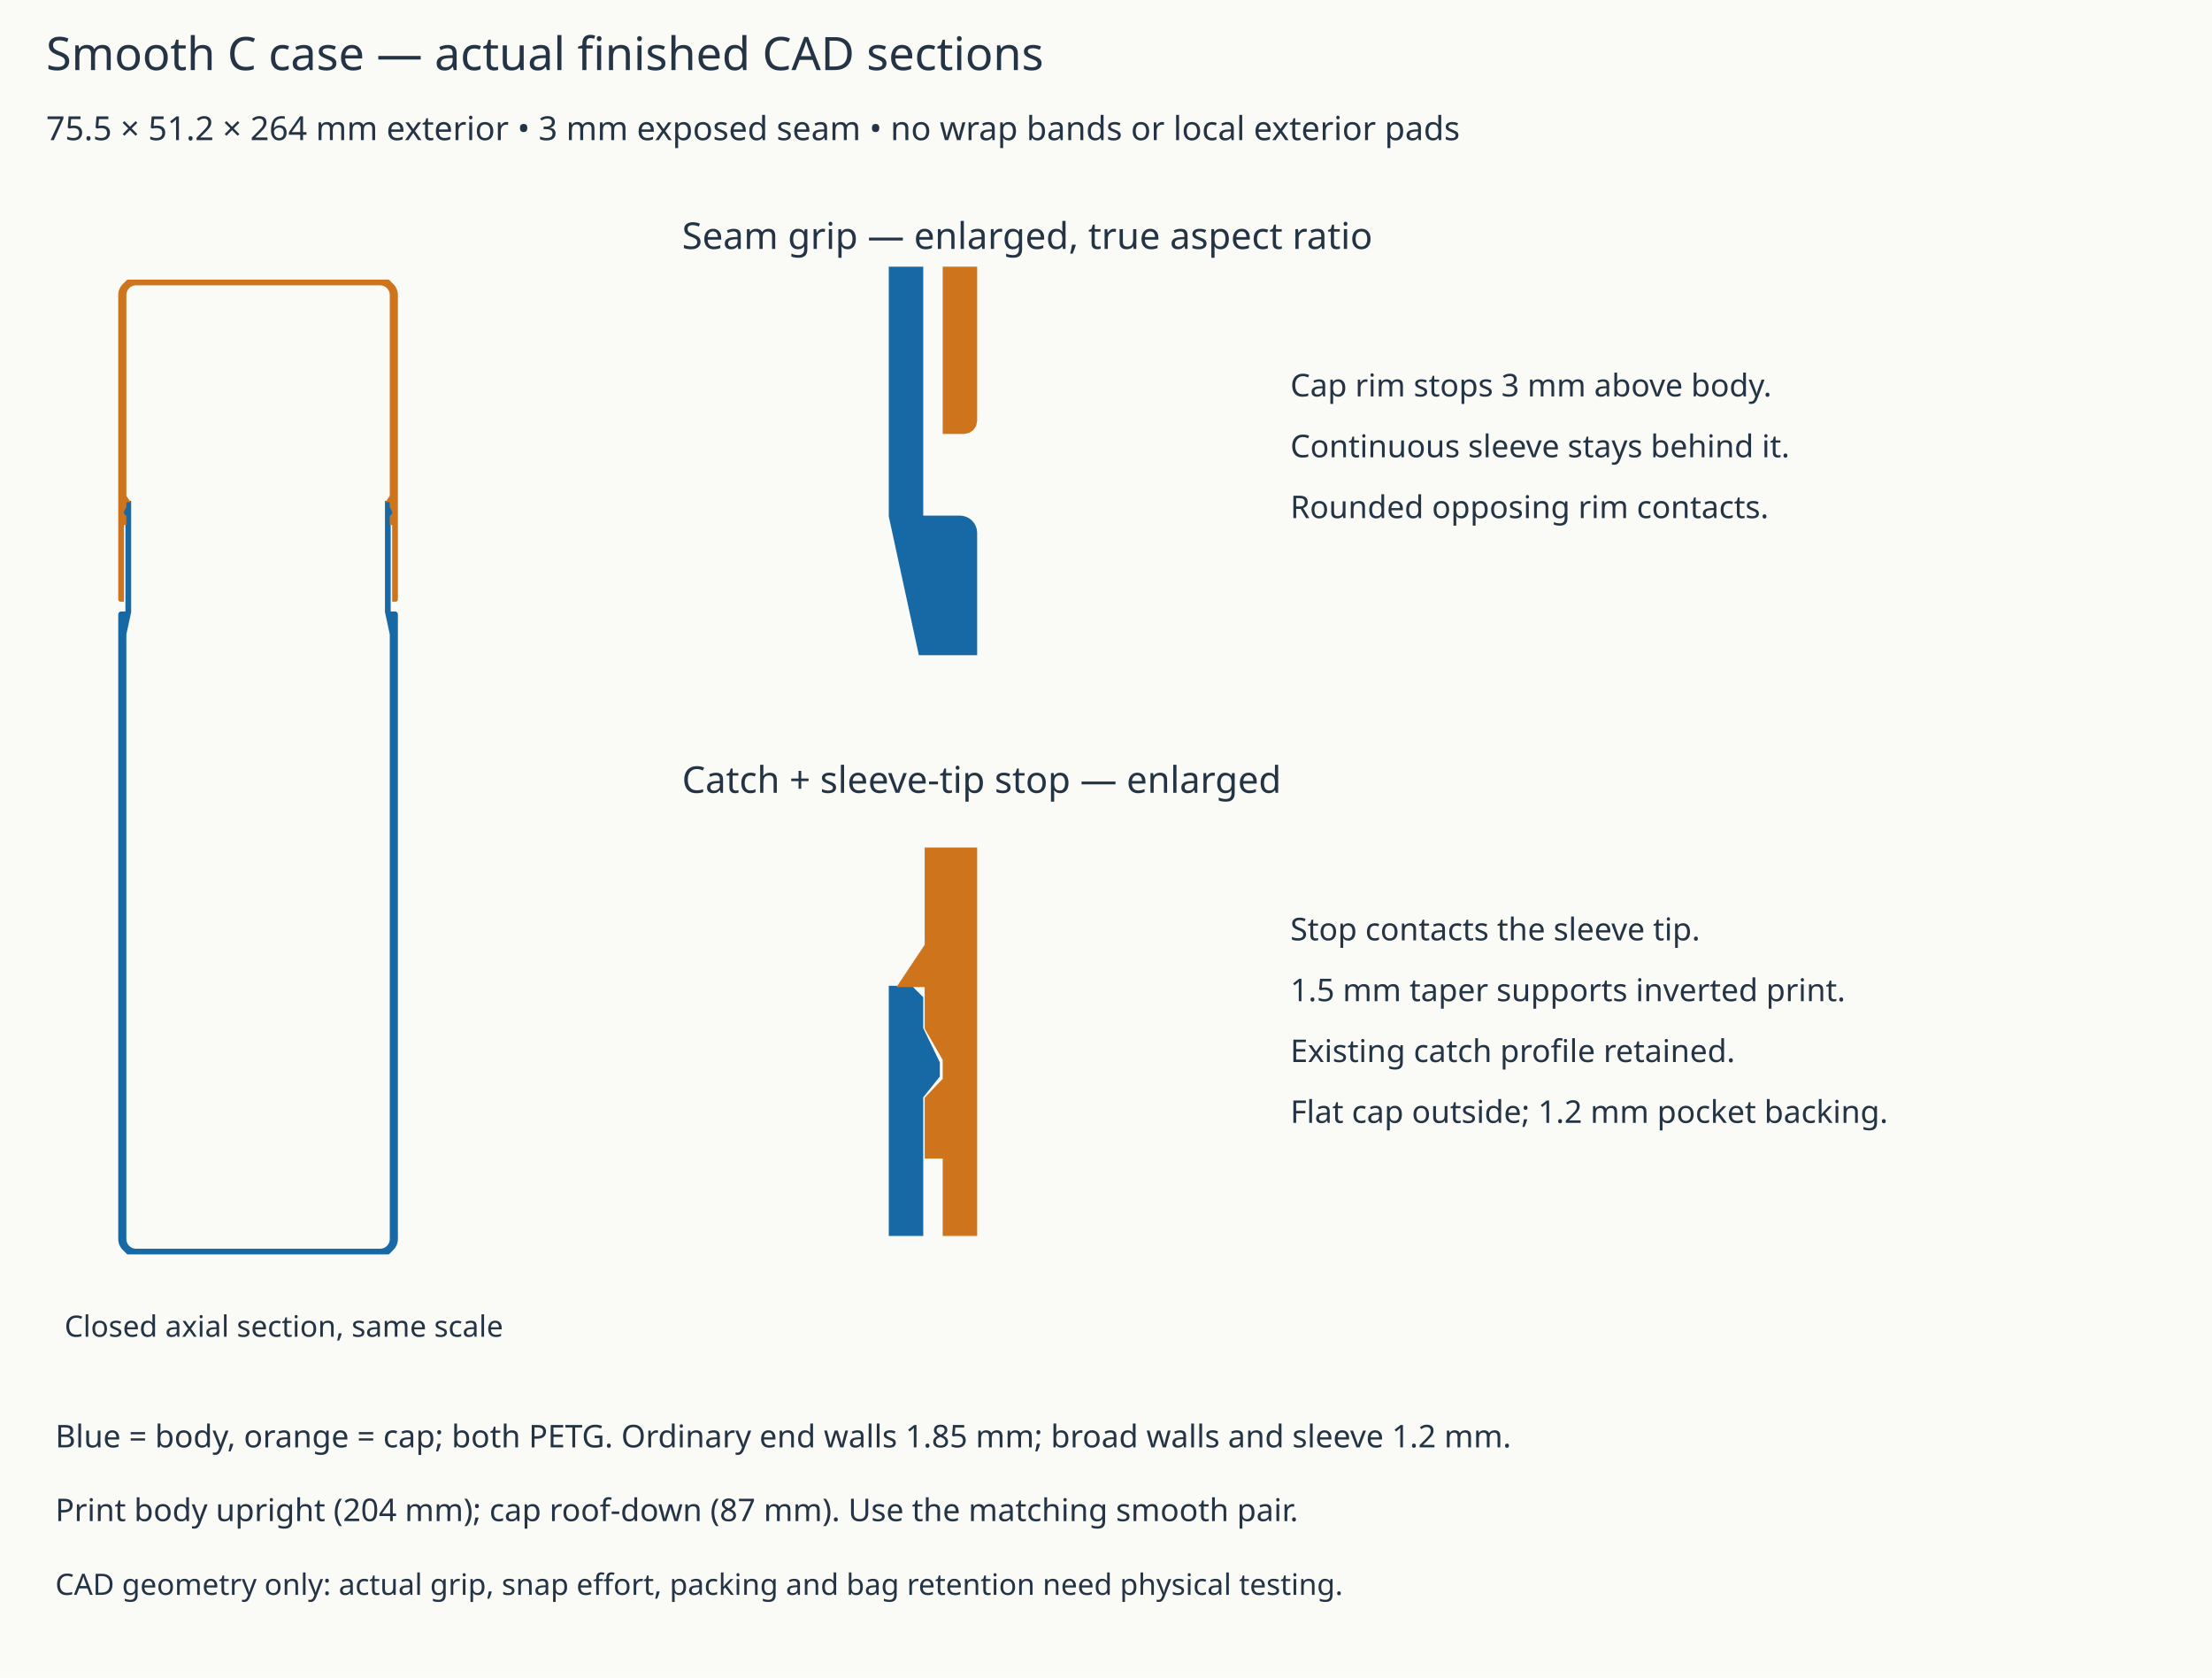
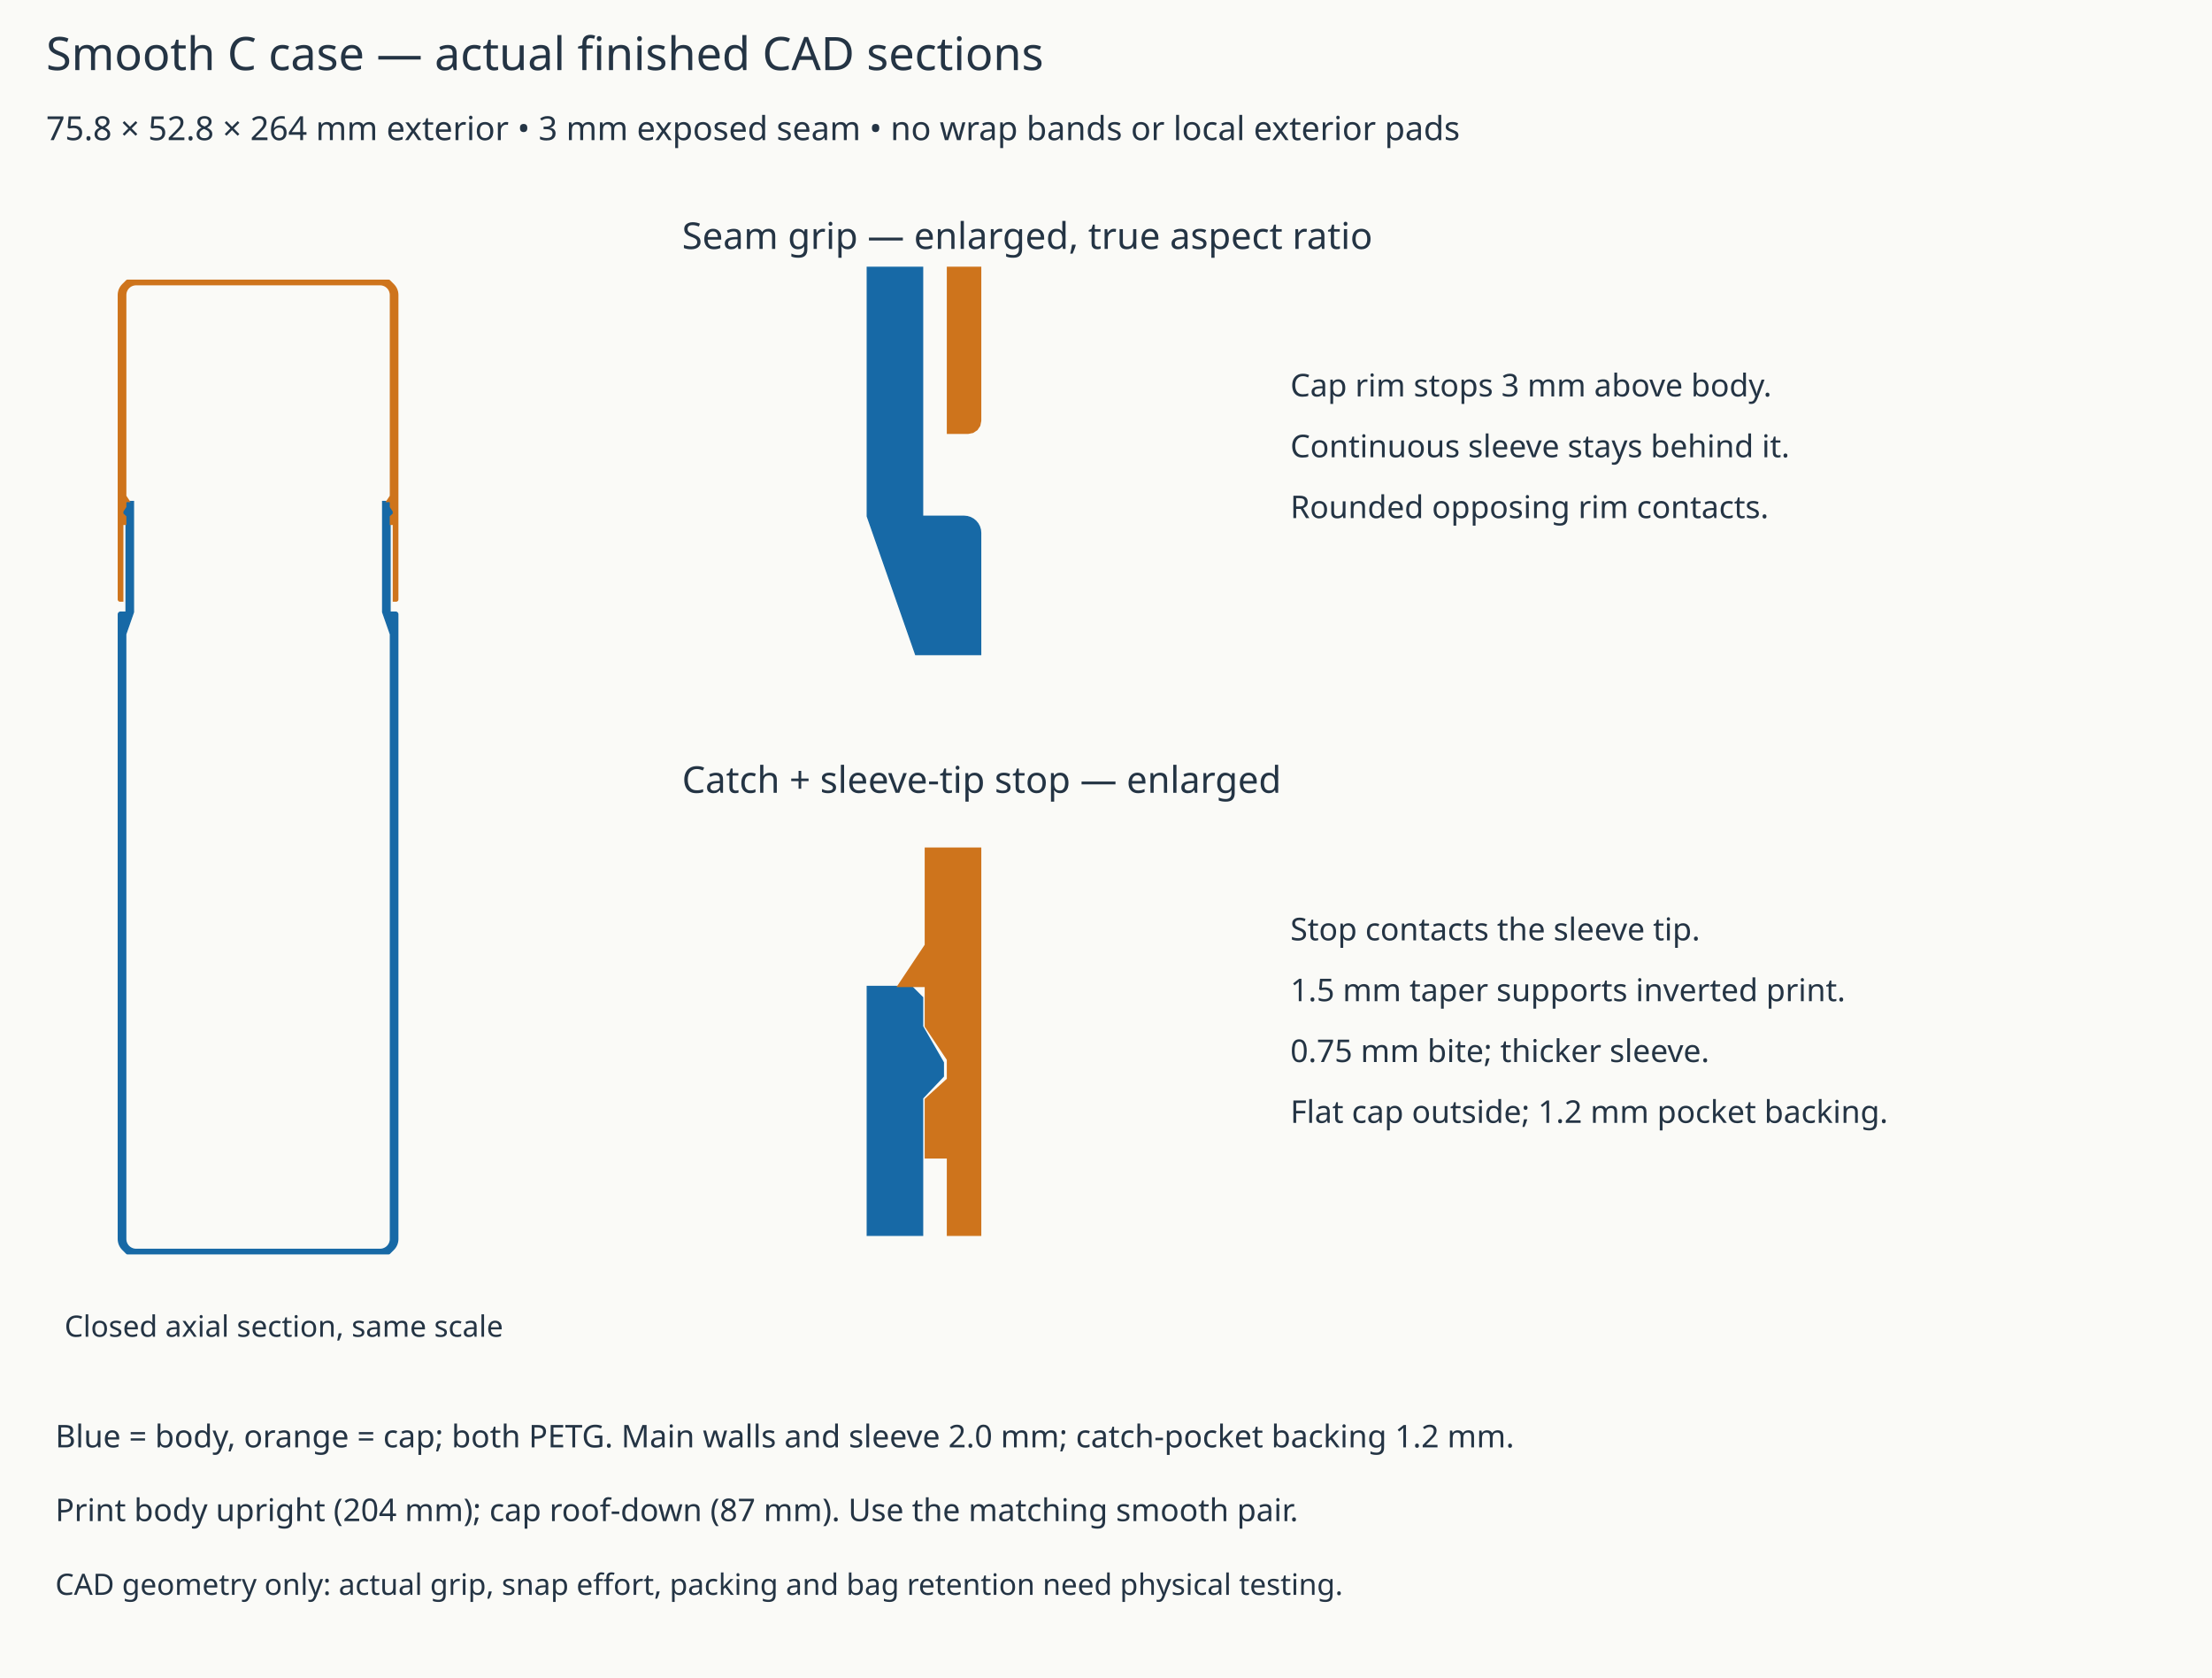
<svg xmlns="http://www.w3.org/2000/svg" width="1200" height="910" viewBox="0 0 1200 910">
  <rect width="1200" height="910" fill="#fafaf7" />
  <style>text{font-family:sans-serif;fill:#243444}</style>
  <text x="25" y="38" font-size="25">Smooth C case — actual finished CAD sections</text>
-   <text x="25" y="76" font-size="18">75.5 × 51.2 × 264 mm exterior • 3 mm exposed seam • no wrap bands or local exterior pads</text>
-   <path d="M65.700,332.000 L65.466,332.023 L65.241,332.091 L65.033,332.202 L64.851,332.351 L64.702,332.533 L64.591,332.741 L64.523,332.966 L64.500,333.200 L64.500,672.000 L64.539,672.784 L64.654,673.561 L64.844,674.322 L65.109,675.061 L65.445,675.771 L65.848,676.445 L66.316,677.075 L66.843,677.657 L68.981,679.795 L69.208,679.947 L69.476,680.000 L210.524,680.000 L210.792,679.947 L211.019,679.795 L213.157,677.657 L213.684,677.075 L214.152,676.445 L214.555,675.771 L214.891,675.061 L215.156,674.322 L215.346,673.561 L215.461,672.784 L215.500,672.000 L215.500,333.200 L215.477,332.966 L215.409,332.741 L215.298,332.533 L215.149,332.351 L214.967,332.202 L214.759,332.091 L214.534,332.023 L214.300,332.000 L211.600,332.000 L211.600,280.000 L212.800,278.500 L212.800,277.500 L211.600,275.025 L211.600,272.800 L210.800,272.000 L209.200,272.000 L209.200,332.000 L211.800,344.000 L211.800,672.000 L211.773,672.549 L211.692,673.093 L211.559,673.626 L211.374,674.143 L211.139,674.640 L210.856,675.111 L210.529,675.553 L210.160,675.960 L209.753,676.329 L209.311,676.656 L208.840,676.939 L208.343,677.174 L207.826,677.359 L207.293,677.492 L206.749,677.573 L206.200,677.600 L73.800,677.600 L73.251,677.573 L72.707,677.492 L72.174,677.359 L71.657,677.174 L71.160,676.939 L70.689,676.656 L70.247,676.329 L69.840,675.960 L69.471,675.553 L69.144,675.111 L68.861,674.640 L68.626,674.143 L68.441,673.626 L68.308,673.093 L68.227,672.549 L68.200,672.000 L68.200,344.000 L70.800,332.000 L70.800,272.000 L69.200,272.000 L68.400,272.800 L68.400,275.025 L67.200,277.500 L67.200,278.500 L68.400,280.000 L68.400,332.000 Z" fill="#1769a6" fill-rule="evenodd" fill-opacity="1.0" stroke="#1769a6" stroke-width=".7" />
-   <path d="M66.843,154.343 L66.316,154.925 L65.848,155.555 L65.445,156.229 L65.109,156.939 L64.844,157.678 L64.654,158.439 L64.539,159.216 L64.500,160.000 L64.500,325.100 L64.569,325.444 L64.764,325.736 L65.056,325.931 L65.400,326.000 L66.900,326.000 L66.900,284.400 L68.200,284.400 L68.200,280.068 L66.900,278.700 L66.900,277.300 L68.200,275.042 L68.200,272.000 L70.200,272.000 L68.200,269.000 L68.200,160.000 L68.227,159.451 L68.308,158.907 L68.441,158.374 L68.626,157.857 L68.861,157.360 L69.144,156.889 L69.471,156.447 L69.840,156.040 L70.247,155.671 L70.689,155.344 L71.160,155.061 L71.657,154.826 L72.174,154.641 L72.707,154.508 L73.251,154.427 L73.800,154.400 L206.200,154.400 L206.749,154.427 L207.293,154.508 L207.826,154.641 L208.343,154.826 L208.840,155.061 L209.311,155.344 L209.753,155.671 L210.160,156.040 L210.529,156.447 L210.856,156.889 L211.139,157.360 L211.374,157.857 L211.559,158.374 L211.692,158.907 L211.773,159.451 L211.800,160.000 L211.800,269.000 L209.800,272.000 L211.800,272.000 L211.800,275.042 L213.100,277.300 L213.100,278.700 L211.800,280.068 L211.800,284.400 L213.100,284.400 L213.100,326.000 L214.600,326.000 L214.944,325.931 L215.236,325.736 L215.431,325.444 L215.500,325.100 L215.500,160.000 L215.461,159.216 L215.346,158.439 L215.156,157.678 L214.891,156.939 L214.555,156.229 L214.152,155.555 L213.684,154.925 L213.157,154.343 L211.019,152.205 L210.792,152.053 L210.524,152.000 L69.476,152.000 L69.208,152.053 L68.981,152.205 Z" fill="#ce741c" fill-rule="evenodd" fill-opacity="1.0" stroke="#ce741c" stroke-width=".7" />
+   <text x="25" y="76" font-size="18">75.8 × 52.8 × 264 mm exterior • 3 mm exposed seam • no wrap bands or local exterior pads</text>
+   <path d="M65.400,332.000 L65.166,332.023 L64.941,332.091 L64.733,332.202 L64.551,332.351 L64.402,332.533 L64.291,332.741 L64.223,332.966 L64.200,333.200 L64.200,672.000 L64.239,672.784 L64.354,673.561 L64.544,674.322 L64.809,675.061 L65.145,675.771 L65.548,676.445 L66.016,677.075 L66.543,677.657 L68.681,679.795 L68.908,679.947 L69.176,680.000 L210.824,680.000 L211.092,679.947 L211.319,679.795 L213.457,677.657 L213.984,677.075 L214.452,676.445 L214.855,675.771 L215.191,675.061 L215.456,674.322 L215.646,673.561 L215.761,672.784 L215.800,672.000 L215.800,333.200 L215.777,332.966 L215.709,332.741 L215.598,332.533 L215.449,332.351 L215.267,332.202 L215.059,332.091 L214.834,332.023 L214.600,332.000 L211.600,332.000 L211.600,280.079 L213.100,278.500 L213.100,277.500 L211.600,274.895 L211.600,272.800 L210.800,272.000 L207.600,272.000 L207.600,332.000 L211.800,344.000 L211.800,672.000 L211.773,672.549 L211.692,673.093 L211.559,673.626 L211.374,674.143 L211.139,674.640 L210.856,675.111 L210.529,675.553 L210.160,675.960 L209.753,676.329 L209.311,676.656 L208.840,676.939 L208.343,677.174 L207.826,677.359 L207.293,677.492 L206.749,677.573 L206.200,677.600 L73.800,677.600 L73.251,677.573 L72.707,677.492 L72.174,677.359 L71.657,677.174 L71.160,676.939 L70.689,676.656 L70.247,676.329 L69.840,675.960 L69.471,675.553 L69.144,675.111 L68.861,674.640 L68.626,674.143 L68.441,673.626 L68.308,673.093 L68.227,672.549 L68.200,672.000 L68.200,344.000 L72.400,332.000 L72.400,272.000 L69.200,272.000 L68.400,272.800 L68.400,274.895 L66.900,277.500 L66.900,278.500 L68.400,280.079 L68.400,332.000 Z" fill="#1769a6" fill-rule="evenodd" fill-opacity="1.0" stroke="#1769a6" stroke-width=".7" />
+   <path d="M66.543,154.343 L66.016,154.925 L65.548,155.555 L65.145,156.229 L64.809,156.939 L64.544,157.678 L64.354,158.439 L64.239,159.216 L64.200,160.000 L64.200,325.100 L64.269,325.444 L64.464,325.736 L64.756,325.931 L65.100,326.000 L66.600,326.000 L66.600,284.400 L68.200,284.400 L68.200,280.155 L66.600,278.700 L66.600,277.300 L68.200,274.900 L68.200,272.000 L70.200,272.000 L68.200,269.000 L68.200,160.000 L68.227,159.451 L68.308,158.907 L68.441,158.374 L68.626,157.857 L68.861,157.360 L69.144,156.889 L69.471,156.447 L69.840,156.040 L70.247,155.671 L70.689,155.344 L71.160,155.061 L71.657,154.826 L72.174,154.641 L72.707,154.508 L73.251,154.427 L73.800,154.400 L206.200,154.400 L206.749,154.427 L207.293,154.508 L207.826,154.641 L208.343,154.826 L208.840,155.061 L209.311,155.344 L209.753,155.671 L210.160,156.040 L210.529,156.447 L210.856,156.889 L211.139,157.360 L211.374,157.857 L211.559,158.374 L211.692,158.907 L211.773,159.451 L211.800,160.000 L211.800,269.000 L209.800,272.000 L211.800,272.000 L211.800,274.900 L213.400,277.300 L213.400,278.700 L211.800,280.155 L211.800,284.400 L213.400,284.400 L213.400,326.000 L214.900,326.000 L215.244,325.931 L215.536,325.736 L215.731,325.444 L215.800,325.100 L215.800,160.000 L215.761,159.216 L215.646,158.439 L215.456,157.678 L215.191,156.939 L214.855,156.229 L214.452,155.555 L213.984,154.925 L213.457,154.343 L211.319,152.205 L211.092,152.053 L210.824,152.000 L69.176,152.000 L68.908,152.053 L68.681,152.205 Z" fill="#ce741c" fill-rule="evenodd" fill-opacity="1.0" stroke="#ce741c" stroke-width=".7" />
  <text x="35" y="725" font-size="16">Closed axial section, same scale</text>
  <text x="370" y="135" font-size="20">Seam grip — enlarged, true aspect ratio</text>
-   <path d="M520.750,280.000 L500.500,280.000 L500.500,279.473 L500.500,278.945 L500.500,277.891 L500.500,275.781 L500.500,271.562 L500.500,263.125 L500.500,246.250 L500.500,212.500 L500.500,145.000 L482.500,145.000 L482.500,280.000 L498.750,355.000 L529.750,355.000 L529.750,289.000 L529.577,287.244 L529.065,285.556 L528.233,284.000 L527.114,282.636 L525.750,281.517 L524.194,280.685 L522.506,280.173 Z" fill="#1769a6" fill-rule="evenodd" fill-opacity="1.0" stroke="#1769a6" stroke-width=".7" />
-   <path d="M511.750,145.000 L511.750,235.000 L523.000,235.000 L525.583,234.486 L527.773,233.023 L529.236,230.833 L529.750,228.250 L529.750,145.000 Z" fill="#ce741c" fill-rule="evenodd" fill-opacity="1.0" stroke="#ce741c" stroke-width=".7" />
+   <path d="M523.000,280.000 L500.500,280.000 L500.500,145.000 L470.500,145.000 L470.500,280.000 L496.750,355.000 L532.000,355.000 L532.000,289.000 L531.827,287.244 L531.315,285.556 L530.483,284.000 L529.364,282.636 L528.000,281.517 L526.444,280.685 L524.756,280.173 Z" fill="#1769a6" fill-rule="evenodd" fill-opacity="1.0" stroke="#1769a6" stroke-width=".7" />
+   <path d="M514.000,145.000 L514.000,235.000 L525.250,235.000 L527.833,234.486 L530.023,233.023 L531.486,230.833 L532.000,228.250 L532.000,145.000 Z" fill="#ce741c" fill-rule="evenodd" fill-opacity="1.0" stroke="#ce741c" stroke-width=".7" />
  <text x="700" y="215" font-size="17">Cap rim stops 3 mm above body.</text>
  <text x="700" y="248" font-size="17">Continuous sleeve stays behind it.</text>
  <text x="700" y="281" font-size="17">Rounded opposing rim contacts.</text>
  <text x="370" y="430" font-size="20">Catch + sleeve-tip stop — enlarged</text>
-   <path d="M509.500,576.250 L500.500,557.687 L500.500,555.602 L500.500,553.516 L500.500,549.344 L500.500,541.000 L494.500,535.000 L482.500,535.000 L482.500,670.000 L500.500,670.000 L500.500,595.000 L509.500,583.750 Z" fill="#1769a6" fill-rule="evenodd" fill-opacity="1.0" stroke="#1769a6" stroke-width=".7" />
-   <path d="M511.750,670.000 L529.750,670.000 L529.750,460.000 L502.000,460.000 L502.000,512.500 L487.000,535.000 L502.000,535.000 L502.000,557.816 L511.750,574.750 L511.750,585.250 L502.000,595.513 L502.000,628.000 L511.750,628.000 Z" fill="#ce741c" fill-rule="evenodd" fill-opacity="1.0" stroke="#ce741c" stroke-width=".7" />
+   <path d="M511.750,576.250 L500.500,556.711 L500.500,541.000 L494.500,535.000 L470.500,535.000 L470.500,670.000 L500.500,670.000 L500.500,595.592 L511.750,583.750 Z" fill="#1769a6" fill-rule="evenodd" fill-opacity="1.0" stroke="#1769a6" stroke-width=".7" />
+   <path d="M514.000,670.000 L532.000,670.000 L532.000,460.000 L502.000,460.000 L502.000,512.500 L487.000,535.000 L502.000,535.000 L502.000,556.750 L514.000,574.750 L514.000,585.250 L502.000,596.159 L502.000,628.000 L514.000,628.000 Z" fill="#ce741c" fill-rule="evenodd" fill-opacity="1.0" stroke="#ce741c" stroke-width=".7" />
  <text x="700" y="510" font-size="17">Stop contacts the sleeve tip.</text>
  <text x="700" y="543" font-size="17">1.5 mm taper supports inverted print.</text>
-   <text x="700" y="576" font-size="17">Existing catch profile retained.</text>
+   <text x="700" y="576" font-size="17">0.75 mm bite; thicker sleeve.</text>
  <text x="700" y="609" font-size="17">Flat cap outside; 1.2 mm pocket backing.</text>
-   <text x="30" y="785" font-size="17">Blue = body, orange = cap; both PETG. Ordinary end walls 1.85 mm; broad walls and sleeve 1.2 mm.</text>
+   <text x="30" y="785" font-size="17">Blue = body, orange = cap; both PETG. Main walls and sleeve 2.0 mm; catch-pocket backing 1.2 mm.</text>
  <text x="30" y="825" font-size="17">Print body upright (204 mm); cap roof-down (87 mm). Use the matching smooth pair.</text>
  <text x="30" y="865" font-size="16">CAD geometry only: actual grip, snap effort, packing and bag retention need physical testing.</text>
</svg>
